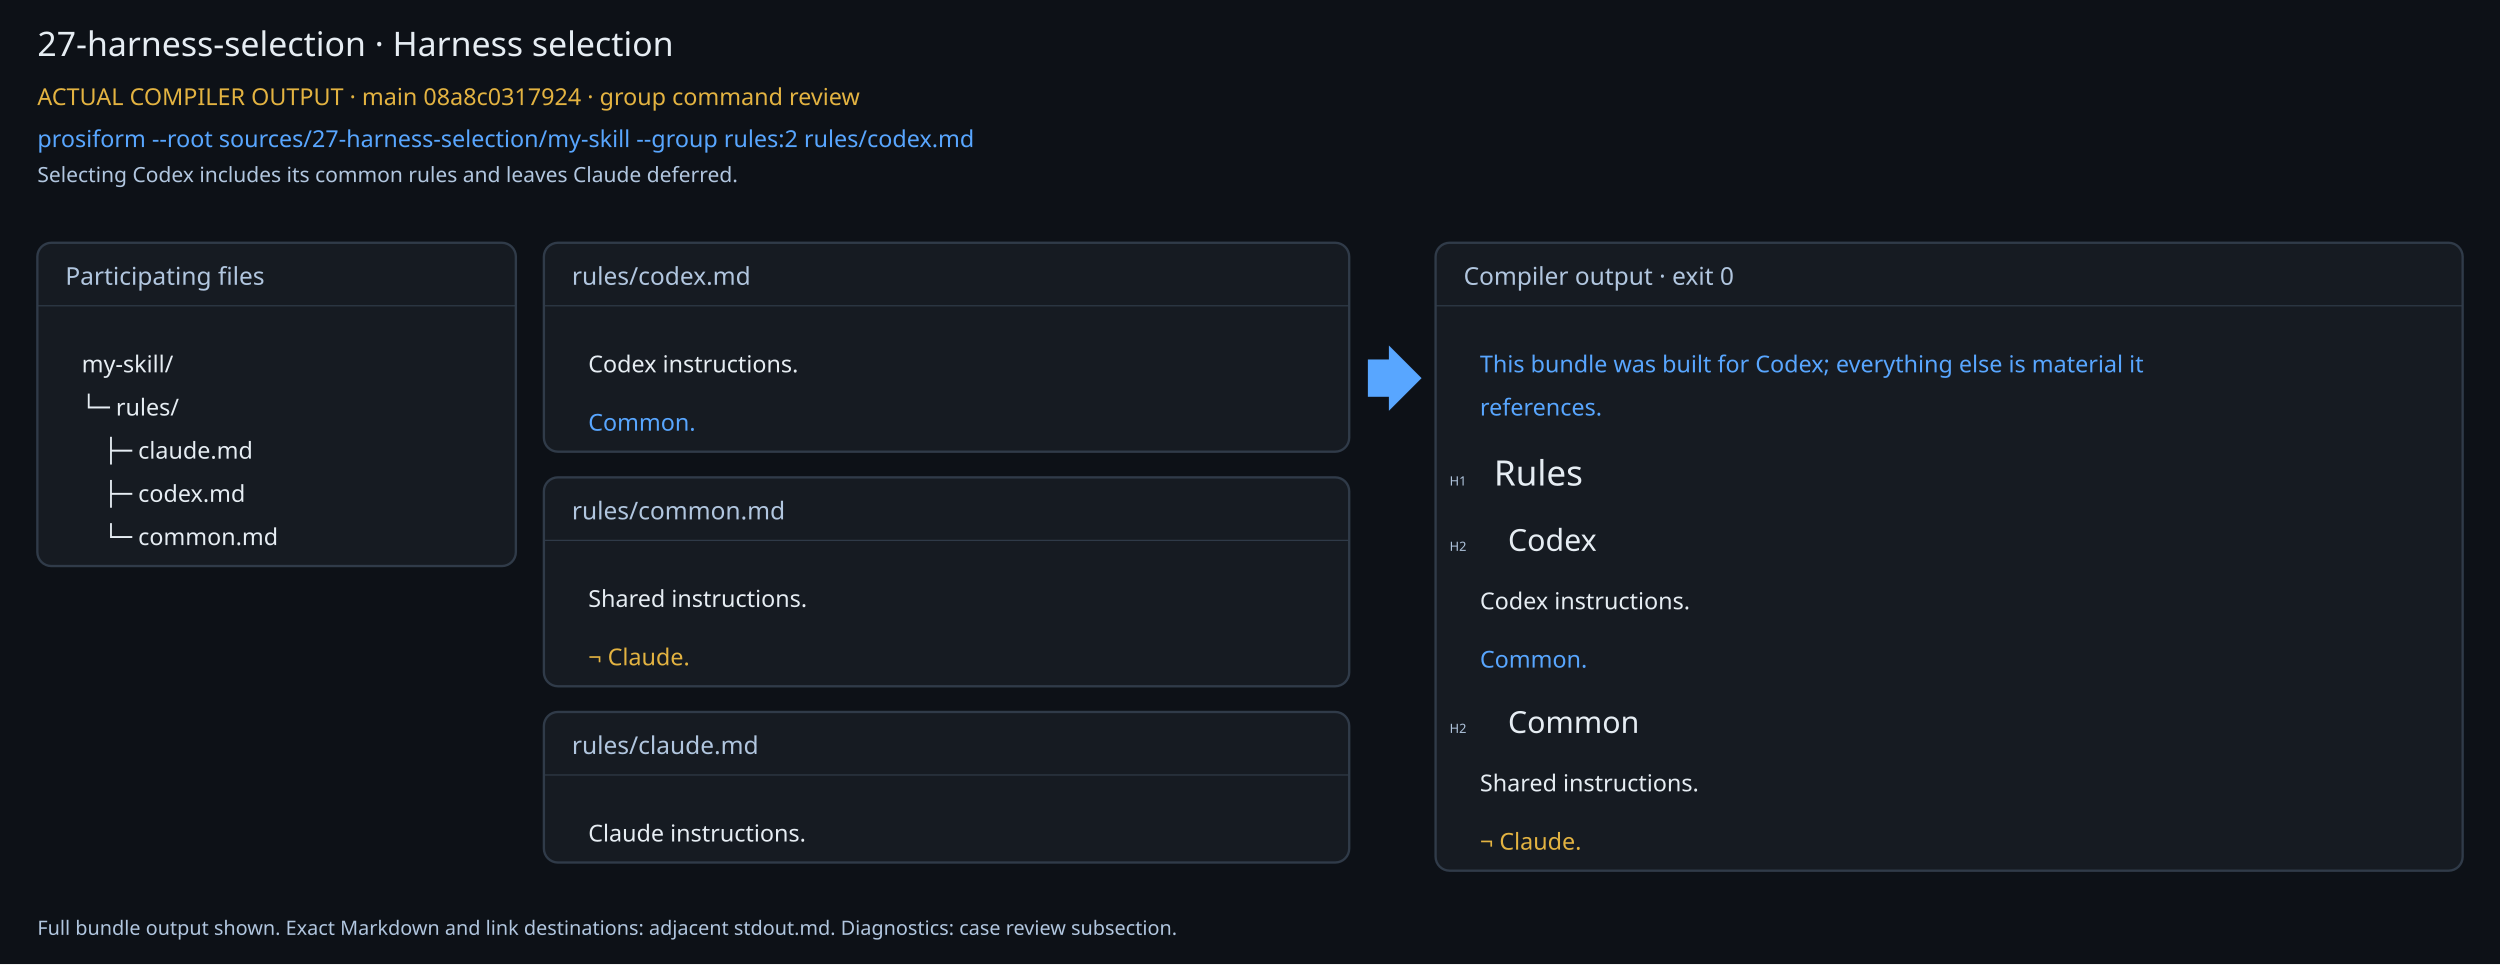
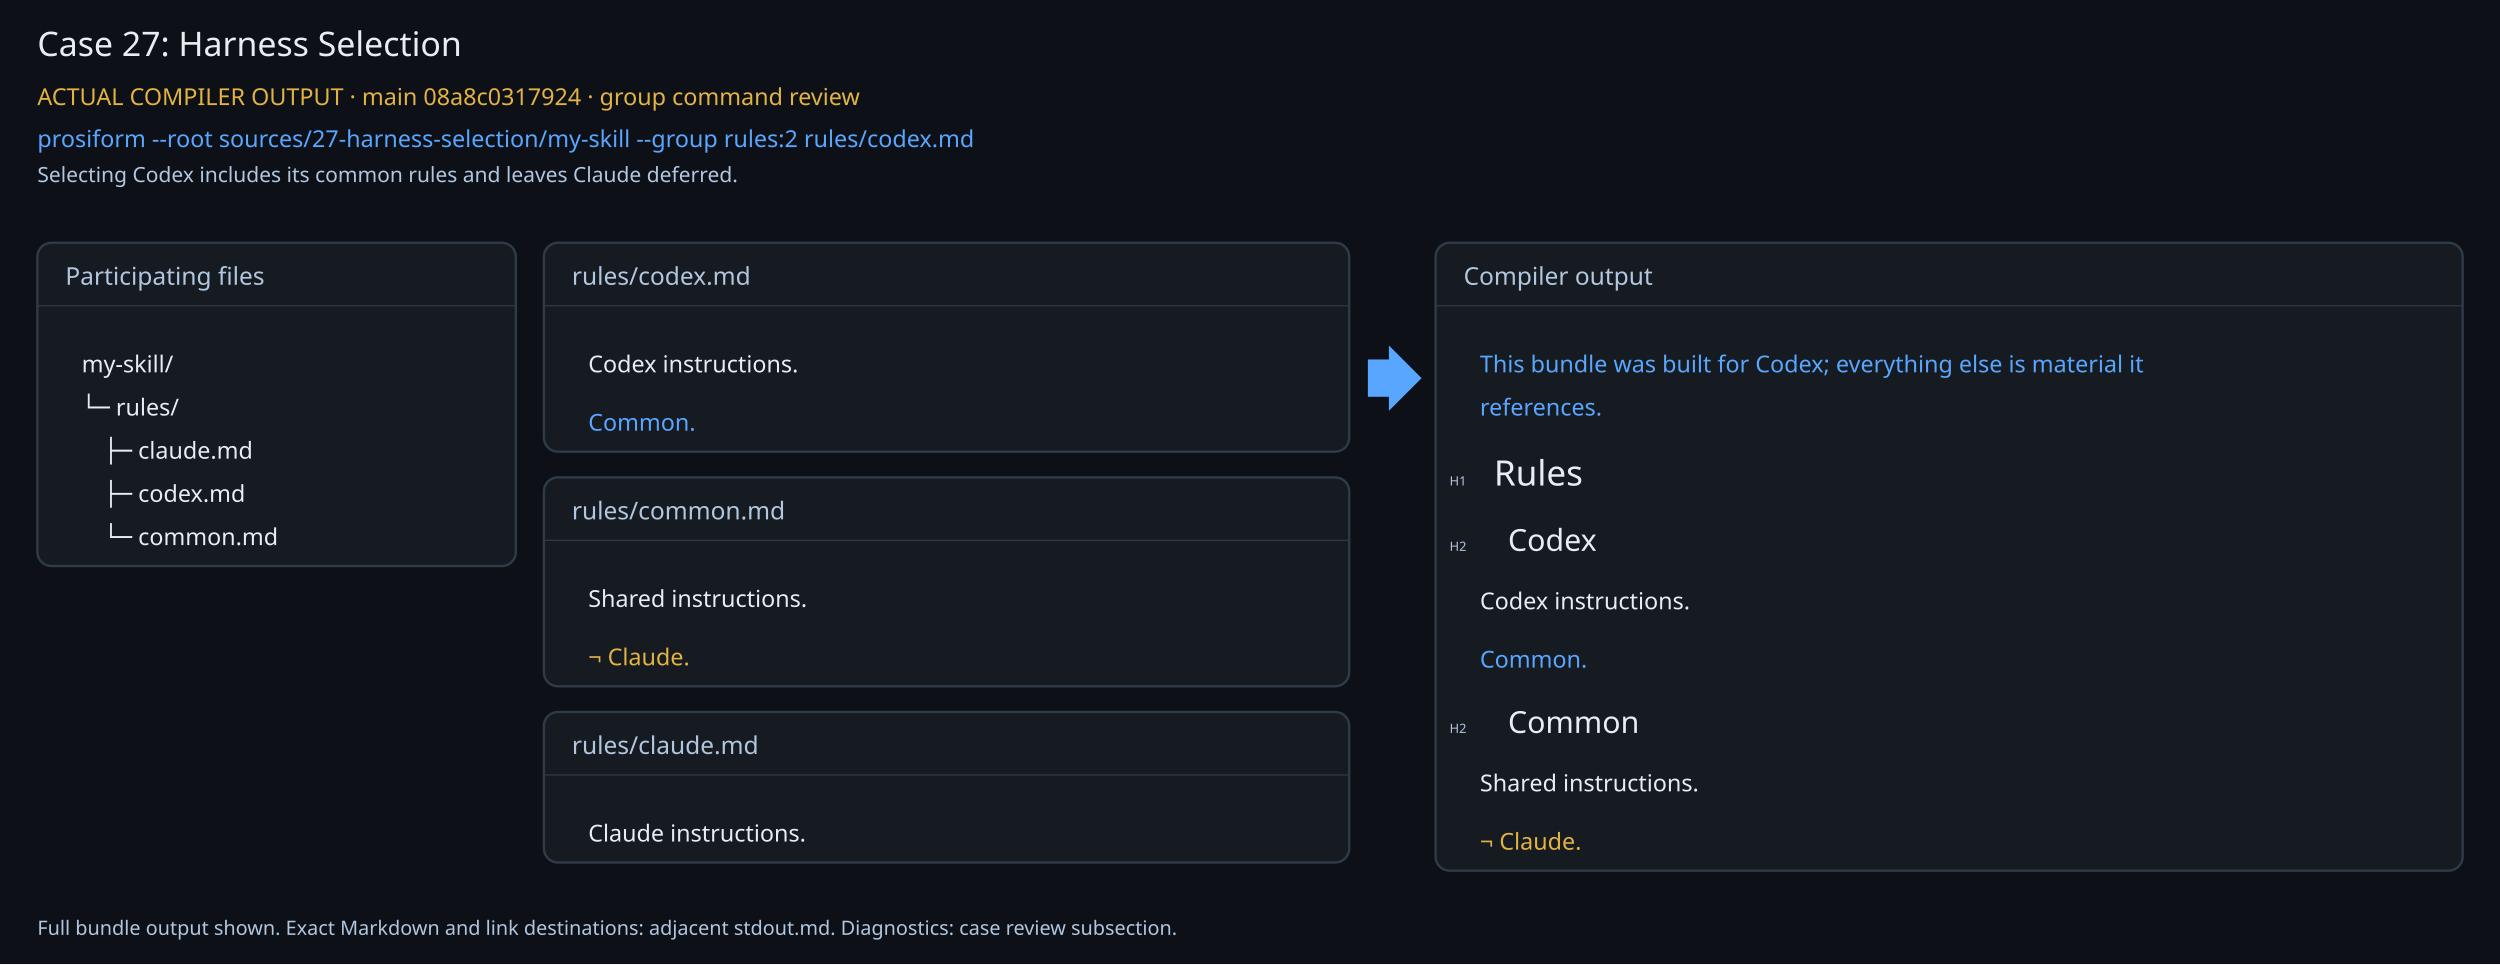
<svg xmlns="http://www.w3.org/2000/svg" width="2142" height="826" viewBox="0 0 2142 826" role="img" aria-labelledby="title desc">
  <rect width="2142" height="826" fill="#0d1117" />
  <g font-family="IBM Plex Mono" xml:space="preserve">
-     <text x="32" y="48" font-size="29" fill="#e6edf3" font-weight="400">27-harness-selection · Harness selection</text>
+     <text x="32" y="48" font-size="29" fill="#e6edf3" font-weight="400">Case 27: Harness Selection</text>
    <text x="32" y="90" font-size="20" fill="#e3b341" font-weight="400">ACTUAL COMPILER OUTPUT · main 08a8c0317924 · group command review</text>
    <text x="32" y="126" font-size="20" fill="#58a6ff" font-weight="400">prosiform --root sources/27-harness-selection/my-skill --group rules:2 rules/codex.md</text>
    <text x="32" y="156" font-size="18" fill="#b1c6df" font-weight="400">Selecting Codex includes its common rules and leaves Claude deferred.</text>
    <rect x="32" y="208" width="410" height="277" rx="12" fill="#161b22" stroke="#303b49" stroke-width="2" />
    <text x="56" y="244" font-size="21" fill="#b1c6df" font-weight="400">Participating files</text>
    <path d="M32 262 H442" stroke="#303b49" />
    <text x="70" y="319" font-size="20" fill="#e6edf3" font-weight="400">my-skill/</text>
    <text x="70" y="356" font-size="20" fill="#e6edf3" font-weight="400">└─ rules/</text>
    <text x="70" y="393" font-size="20" fill="#e6edf3" font-weight="400">   ├─ claude.md</text>
    <text x="70" y="430" font-size="20" fill="#e6edf3" font-weight="400">   ├─ codex.md</text>
    <text x="70" y="467" font-size="20" fill="#e6edf3" font-weight="400">   └─ common.md</text>
    <rect x="466" y="208" width="690" height="179" rx="12" fill="#161b22" stroke="#303b49" stroke-width="2" />
    <text x="490" y="244" font-size="21" fill="#b1c6df" font-weight="400">rules/codex.md</text>
    <path d="M466 262 H1156" stroke="#303b49" />
    <text x="504" y="319" font-size="20" fill="#e6edf3" font-weight="400">Codex instructions.</text>
    <text x="504" y="369" font-size="20" fill="#58a6ff" font-weight="400">Common.</text>
    <rect x="466" y="409" width="690" height="179" rx="12" fill="#161b22" stroke="#303b49" stroke-width="2" />
    <text x="490" y="445" font-size="21" fill="#b1c6df" font-weight="400">rules/common.md</text>
    <path d="M466 463 H1156" stroke="#303b49" />
    <text x="504" y="520" font-size="20" fill="#e6edf3" font-weight="400">Shared instructions.</text>
    <text x="504" y="570" font-size="20" fill="#e3b341" font-weight="400">¬ Claude.</text>
    <rect x="466" y="610" width="690" height="129" rx="12" fill="#161b22" stroke="#303b49" stroke-width="2" />
    <text x="490" y="646" font-size="21" fill="#b1c6df" font-weight="400">rules/claude.md</text>
    <path d="M466 664 H1156" stroke="#303b49" />
    <text x="504" y="721" font-size="20" fill="#e6edf3" font-weight="400">Claude instructions.</text>
    <rect x="1230" y="208" width="880" height="538" rx="12" fill="#161b22" stroke="#303b49" stroke-width="2" />
-     <text x="1254" y="244" font-size="21" fill="#b1c6df" font-weight="400">Compiler output · exit 0</text>
+     <text x="1254" y="244" font-size="21" fill="#b1c6df" font-weight="400">Compiler output</text>
    <path d="M1230 262 H2110" stroke="#303b49" />
    <text x="1268" y="319" font-size="20" fill="#58a6ff" font-weight="400">This bundle was built for Codex; everything else is material it</text>
    <text x="1268" y="356" font-size="20" fill="#58a6ff" font-weight="400">references.</text>
    <text x="1242" y="416" font-size="11" fill="#b1c6df" font-weight="400">H1</text>
    <text x="1280" y="416" font-size="30" fill="#e6edf3" font-weight="500">Rules</text>
    <text x="1242" y="472" font-size="11" fill="#b1c6df" font-weight="400">H2</text>
    <text x="1292" y="472" font-size="26" fill="#e6edf3" font-weight="500">Codex</text>
    <text x="1268" y="522" font-size="20" fill="#e6edf3" font-weight="400">Codex instructions.</text>
    <text x="1268" y="572" font-size="20" fill="#58a6ff" font-weight="400">Common.</text>
    <text x="1242" y="628" font-size="11" fill="#b1c6df" font-weight="400">H2</text>
    <text x="1292" y="628" font-size="26" fill="#e6edf3" font-weight="500">Common</text>
    <text x="1268" y="678" font-size="20" fill="#e6edf3" font-weight="400">Shared instructions.</text>
    <text x="1268" y="728" font-size="20" fill="#e3b341" font-weight="400">¬ Claude.</text>
    <path d="M1172 308 H1190 V296 L1218 324 L1190 352 V340 H1172Z" fill="#58a6ff" />
    <text x="32" y="801" font-size="17" fill="#b1c6df" font-weight="400">Full bundle output shown. Exact Markdown and link destinations: adjacent stdout.md. Diagnostics: case review subsection.</text>
  </g>
</svg>
